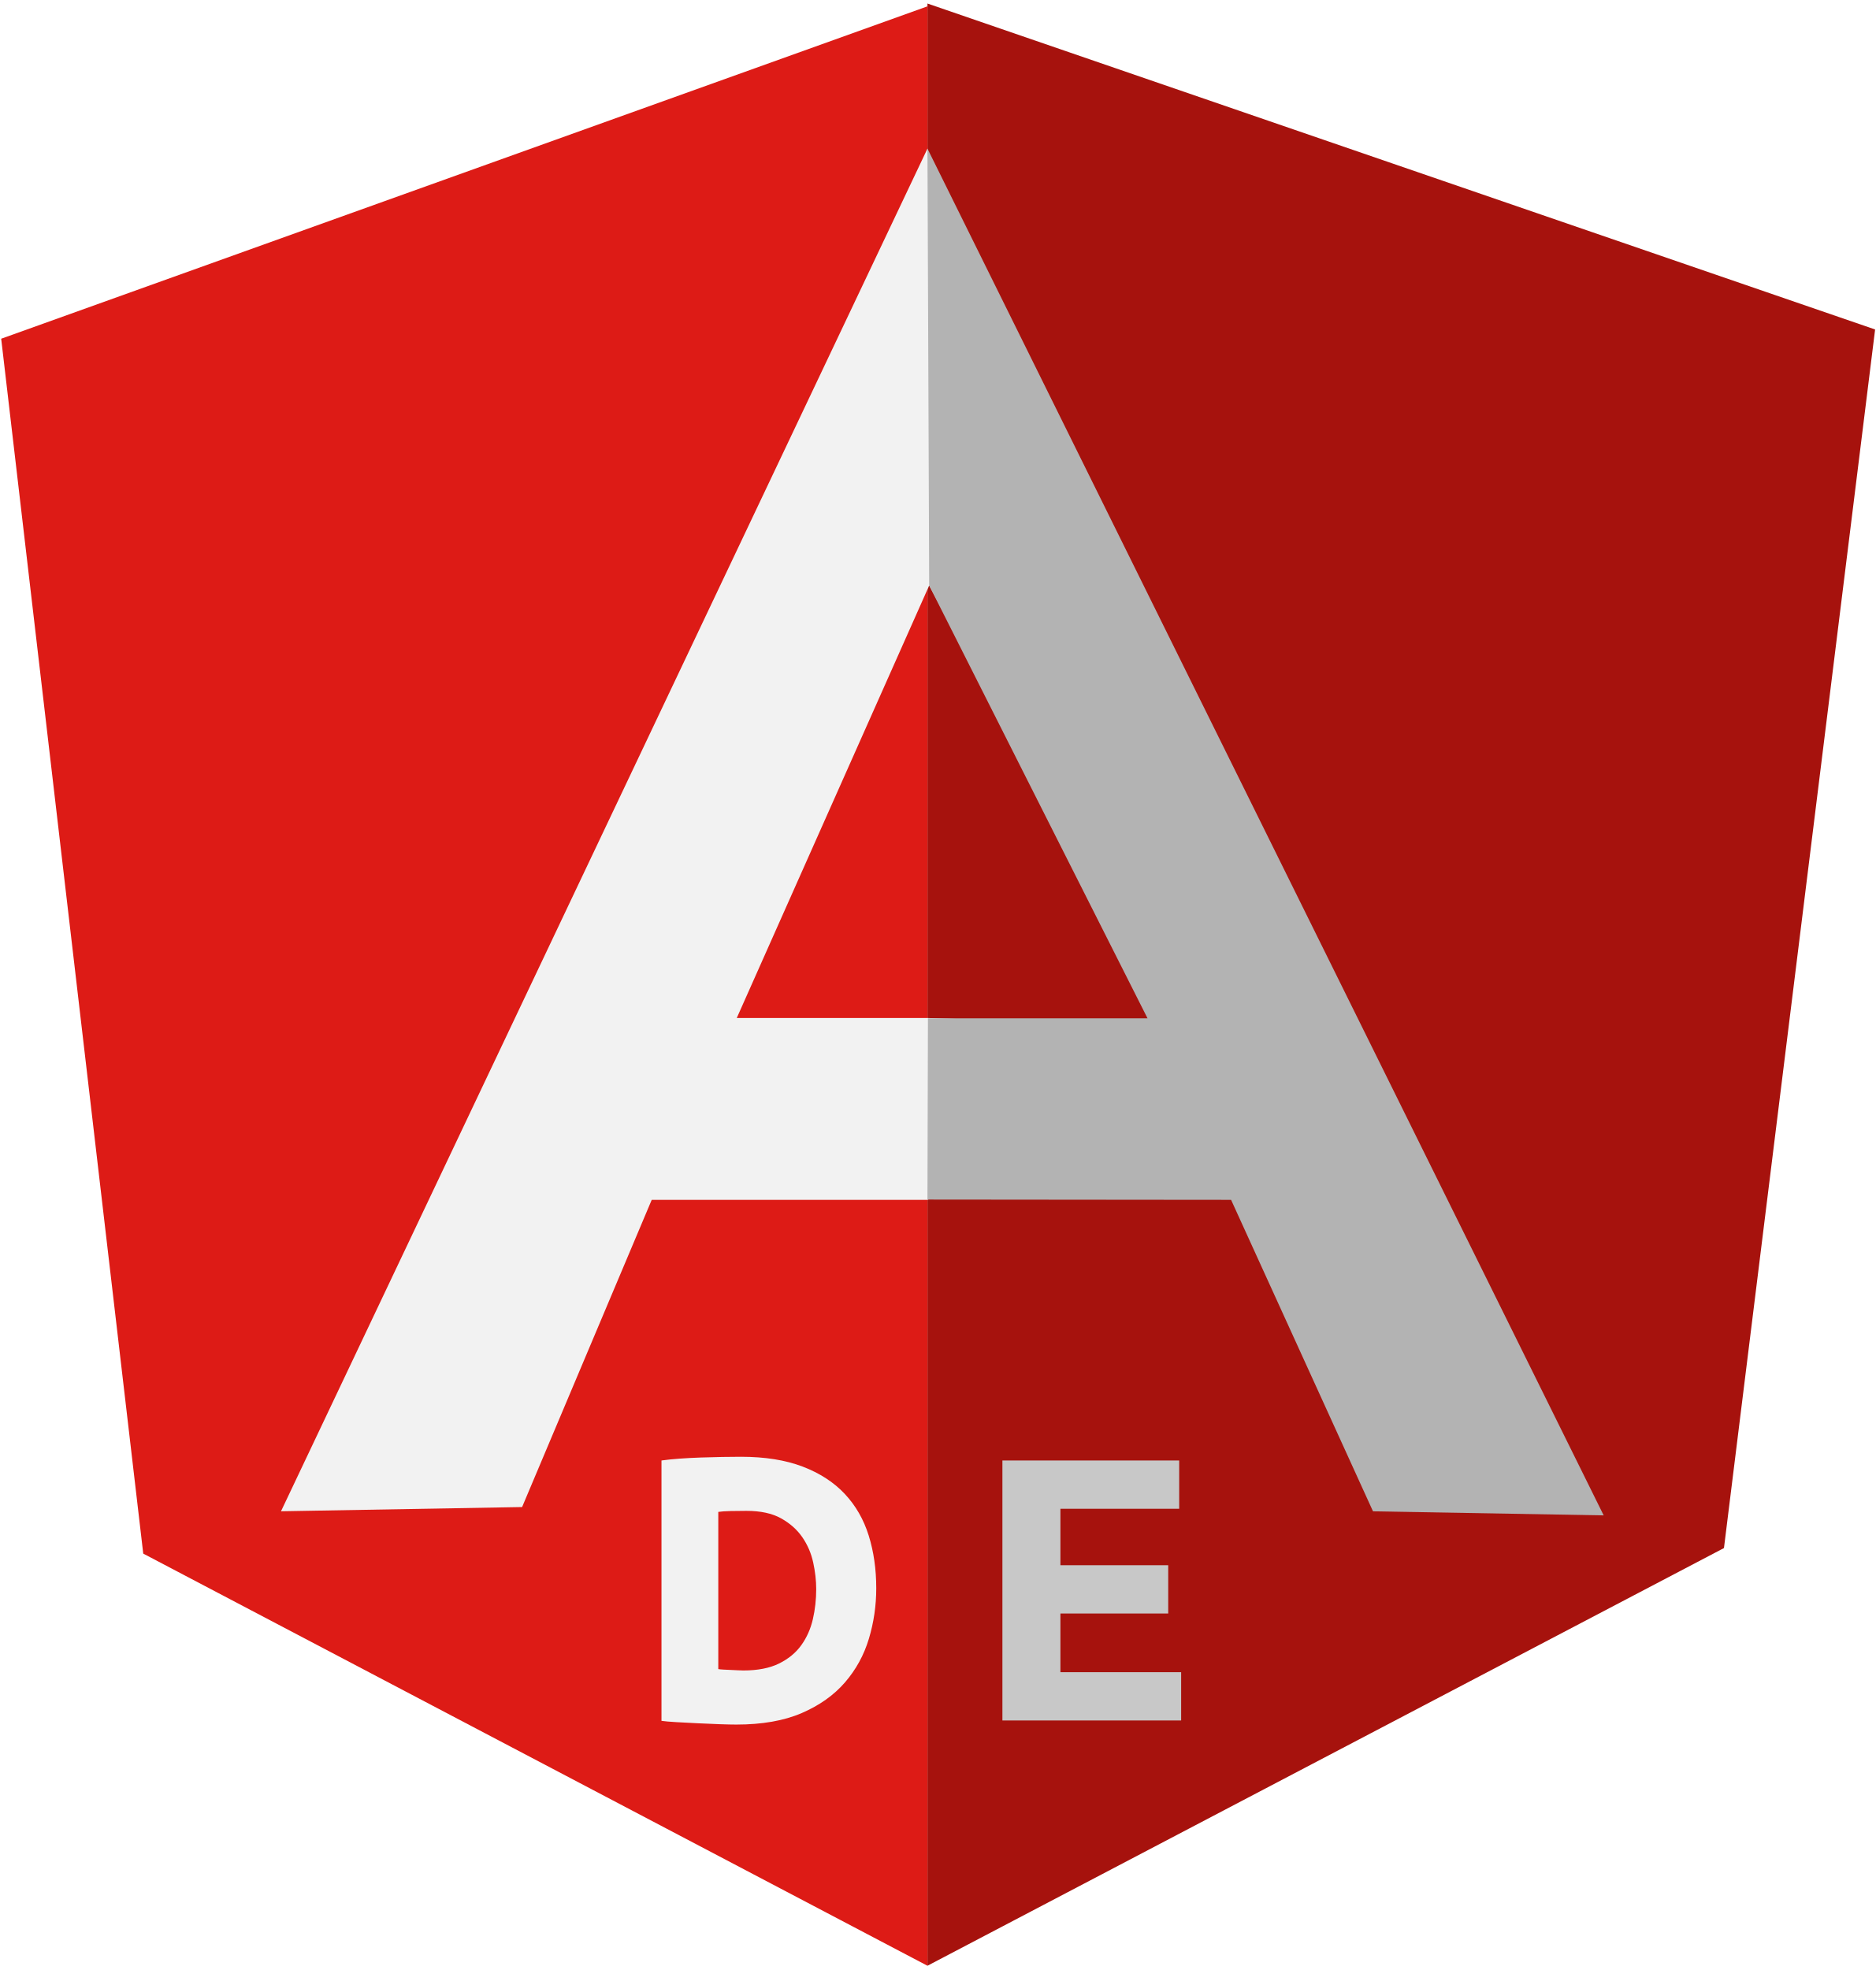
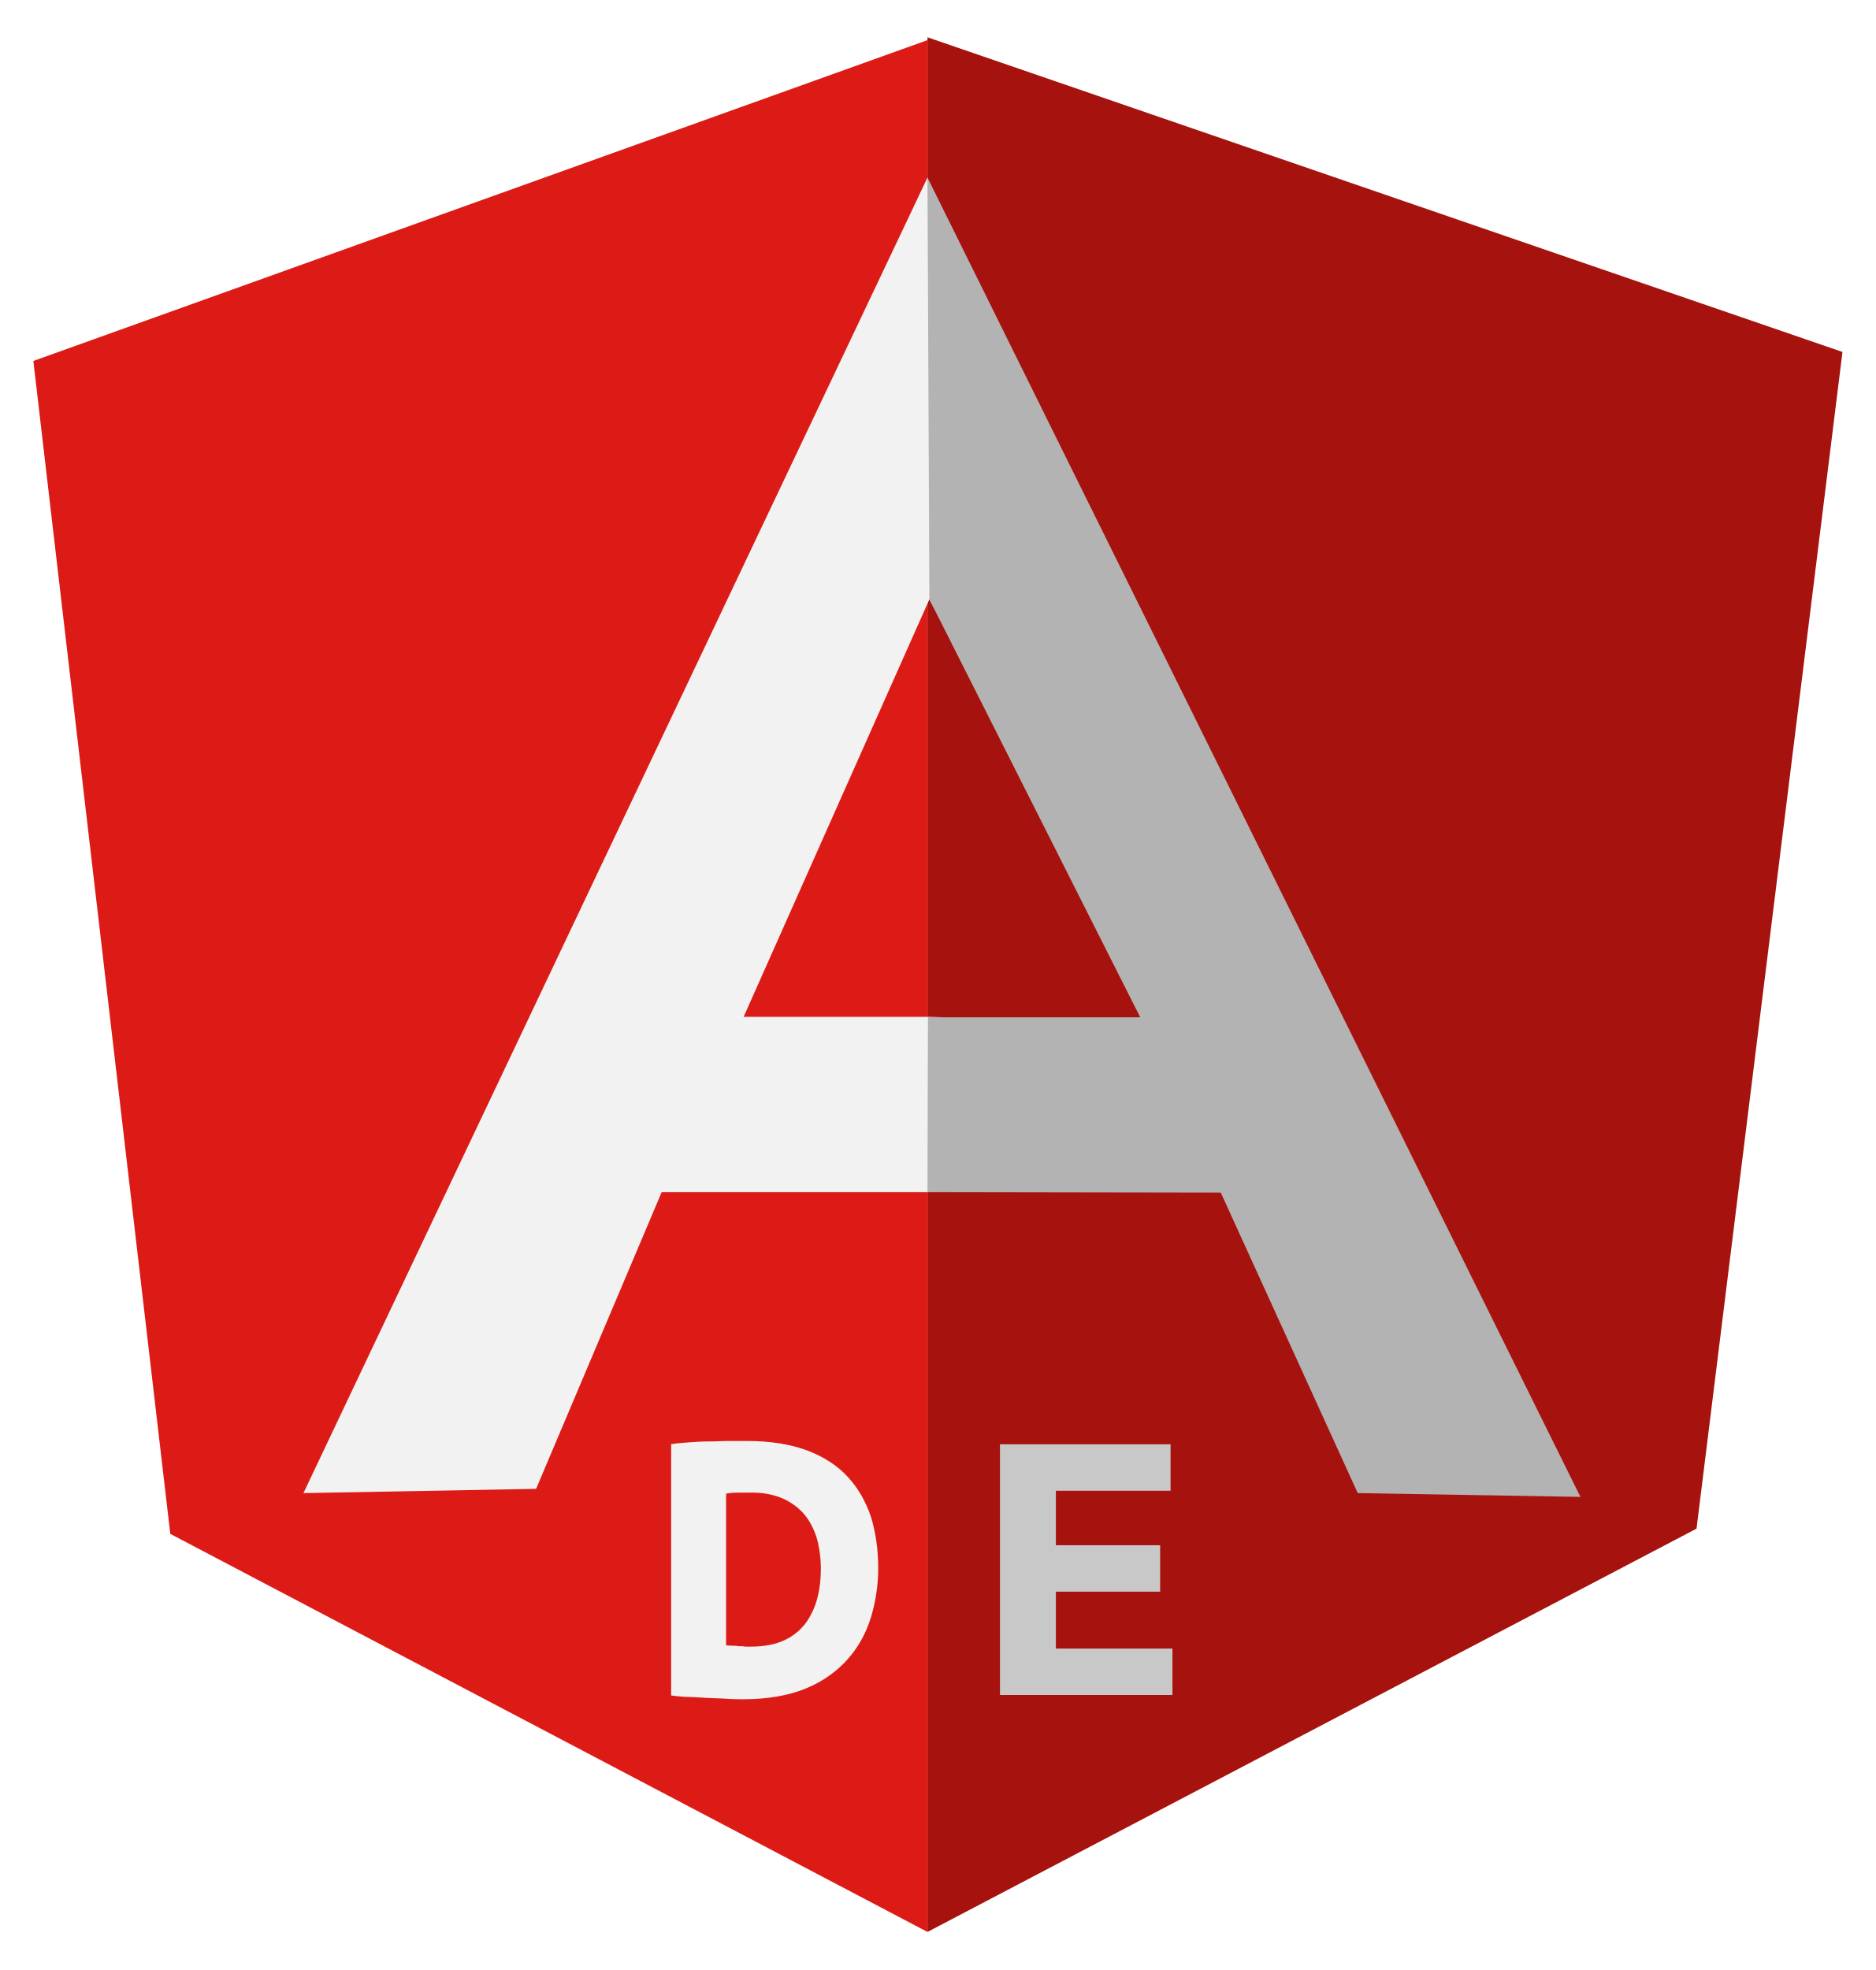
- <svg xmlns="http://www.w3.org/2000/svg" width="319px" height="335px" viewBox="0 0 319 335" version="1.1">
-   <defs />
-   <g id="Page-1" stroke="none" stroke-width="1" fill="none" fill-rule="evenodd">
-     <g id="AngularJS.DE" transform="translate(-58, -60)">
-       <g id="angularjs-de-logo" transform="translate(38.13652, 54.06826)">
-         <polygon id="Shape" fill="#A6120D" points="338.766 61.959 177.598 6.531 177.598 340.208 313.06 269.18" />
-         <polygon id="Shape" fill="#DD1B16" points="20.065 63.533 44.225 270.123 177.596 340.208 177.596 7.01" />
-         <path d="M222.092,190.254 L177.598,209.966 L130.702,209.966 L108.658,262.206 L67.654,262.925 L177.598,31.199 L222.092,190.254 L222.092,190.254 Z M217.791,180.33 L177.893,105.498 L145.167,179.042 L177.596,179.042 L217.791,180.33 L217.791,180.33 Z" id="Shape" fill="#F2F2F2" />
-         <polygon id="Shape" fill="#B3B3B3" points="177.596 31.199 177.891 105.498 215.025 179.099 177.68 179.099 177.596 209.919 229.236 209.966 253.371 262.933 292.604 263.622" />
-         <g id="DE" transform="translate(132, 253)">
-           <polygon id="E" fill="#C8C8C8" points="58.344 1.288 88.41 1.288 88.41 9.499 68.211 9.499 68.211 19.099 86.543 19.099 86.543 27.31 68.211 27.31 68.211 37.289 88.743 37.289 88.743 45.5 58.344 45.5" />
-           <path d="M0.363,1.288 C1.26,1.162 2.29,1.057 3.452,0.972 C4.615,0.888 5.818,0.825 7.062,0.783 C8.306,0.741 9.52,0.709 10.702,0.688 C11.885,0.667 12.946,0.657 13.884,0.657 C17.963,0.657 21.46,1.215 24.377,2.33 C27.293,3.446 29.679,4.994 31.535,6.973 C33.391,8.952 34.747,11.31 35.604,14.047 C36.46,16.784 36.889,19.773 36.889,23.015 C36.889,25.963 36.471,28.826 35.634,31.605 C34.798,34.384 33.442,36.858 31.566,39.026 C29.689,41.195 27.242,42.932 24.224,44.237 C21.205,45.542 17.494,46.195 13.089,46.195 C12.395,46.195 11.447,46.174 10.244,46.132 C9.04,46.09 7.796,46.037 6.511,45.974 C5.227,45.911 4.023,45.848 2.902,45.784 C1.78,45.721 0.934,45.648 0.363,45.563 L0.363,1.288 Z M14.814,9.856 C13.94,9.856 13.047,9.865 12.134,9.885 C11.222,9.905 10.518,9.954 10.024,10.032 L10.024,36.761 C10.214,36.8 10.509,36.829 10.908,36.849 C11.307,36.869 11.725,36.888 12.163,36.908 C12.6,36.927 13.018,36.947 13.417,36.967 C13.816,36.986 14.111,36.996 14.301,36.996 C16.734,36.996 18.749,36.604 20.346,35.819 C21.943,35.034 23.207,33.994 24.139,32.698 C25.07,31.403 25.726,29.931 26.106,28.283 C26.487,26.634 26.677,24.927 26.677,23.161 C26.677,21.709 26.506,20.198 26.163,18.628 C25.821,17.058 25.203,15.625 24.31,14.33 C23.416,13.035 22.209,11.965 20.689,11.121 C19.168,10.278 17.21,9.856 14.814,9.856 L14.814,9.856 Z" id="D" fill="#F2F2F2" />
-         </g>
+ <svg xmlns="http://www.w3.org/2000/svg" version="1.1" id="Layer_1" x="0px" y="0px" viewBox="0 0 395.8 415.7" style="enable-background:new 0 0 395.8 415.7;" xml:space="preserve">
+   <style type="text/css">
+ 	.st0{fill:#A6120D;}
+ 	.st1{fill:#DD1B16;}
+ 	.st2{fill:#F2F2F2;}
+ 	.st3{fill:#B3B3B3;}
+ 	.st4{fill:#C8C8C8;}
+ </style>
+   <g id="AngularJS.DE" transform="translate(-58, -60)">
+     <g id="angularjs-de-logo" transform="translate(38.13652, 54.06826)">
+       <polygon id="Shape" class="st0" points="408.7,80.2 215.6,13.8 215.6,413.6 377.9,328.5   " />
+       <polygon id="Shape_1_" class="st1" points="26.9,82.1 55.8,329.6 215.6,413.6 215.6,14.4   " />
+       <path id="Shape_2_" class="st2" d="M269,233.9l-53.3,23.6h-56.2L133,320.1L83.9,321L215.6,43.4L269,233.9L269,233.9z M263.8,222    L216,132.4l-39.2,88.1h38.9L263.8,222L263.8,222z" />
+       <polygon id="Shape_3_" class="st3" points="215.6,43.4 216,132.4 260.5,220.6 215.7,220.6 215.6,257.5 277.5,257.6 306.4,321     353.4,321.8   " />
+       <g id="DE" transform="translate(132, 253)">
+         <polygon id="E" class="st4" points="98.9,57.7 134.9,57.7 134.9,67.5 110.7,67.5 110.7,79 132.7,79 132.7,88.8 110.7,88.8      110.7,100.8 135.3,100.8 135.3,110.6 98.9,110.6    " />
+         <path id="D" class="st2" d="M29.4,57.7c1.1-0.2,2.3-0.3,3.7-0.4c1.4-0.1,2.8-0.2,4.3-0.2s2.9-0.1,4.4-0.1c1.4,0,2.7,0,3.8,0     c4.9,0,9.1,0.7,12.6,2c3.5,1.3,6.4,3.2,8.6,5.6c2.2,2.4,3.8,5.2,4.9,8.5c1,3.3,1.5,6.9,1.5,10.7c0,3.5-0.5,7-1.5,10.3     c-1,3.3-2.6,6.3-4.9,8.9s-5.2,4.7-8.8,6.2s-8.1,2.3-13.3,2.3c-0.8,0-2,0-3.4-0.1c-1.4-0.1-2.9-0.1-4.5-0.2     c-1.5-0.1-3-0.2-4.3-0.2c-1.3-0.1-2.4-0.2-3-0.3V57.7z M46.8,67.9c-1,0-2.1,0-3.2,0c-1.1,0-1.9,0.1-2.5,0.2v32     c0.2,0,0.6,0.1,1.1,0.1c0.5,0,1,0,1.5,0.1c0.5,0,1,0,1.5,0.1c0.5,0,0.8,0,1.1,0c2.9,0,5.3-0.5,7.2-1.4c1.9-0.9,3.4-2.2,4.5-3.7     c1.1-1.6,1.9-3.3,2.4-5.3c0.5-2,0.7-4,0.7-6.1c0-1.7-0.2-3.6-0.6-5.4s-1.2-3.6-2.2-5.1c-1.1-1.6-2.5-2.8-4.3-3.8     S49.6,67.9,46.8,67.9L46.8,67.9z" />
      </g>
    </g>
  </g>
</svg>
